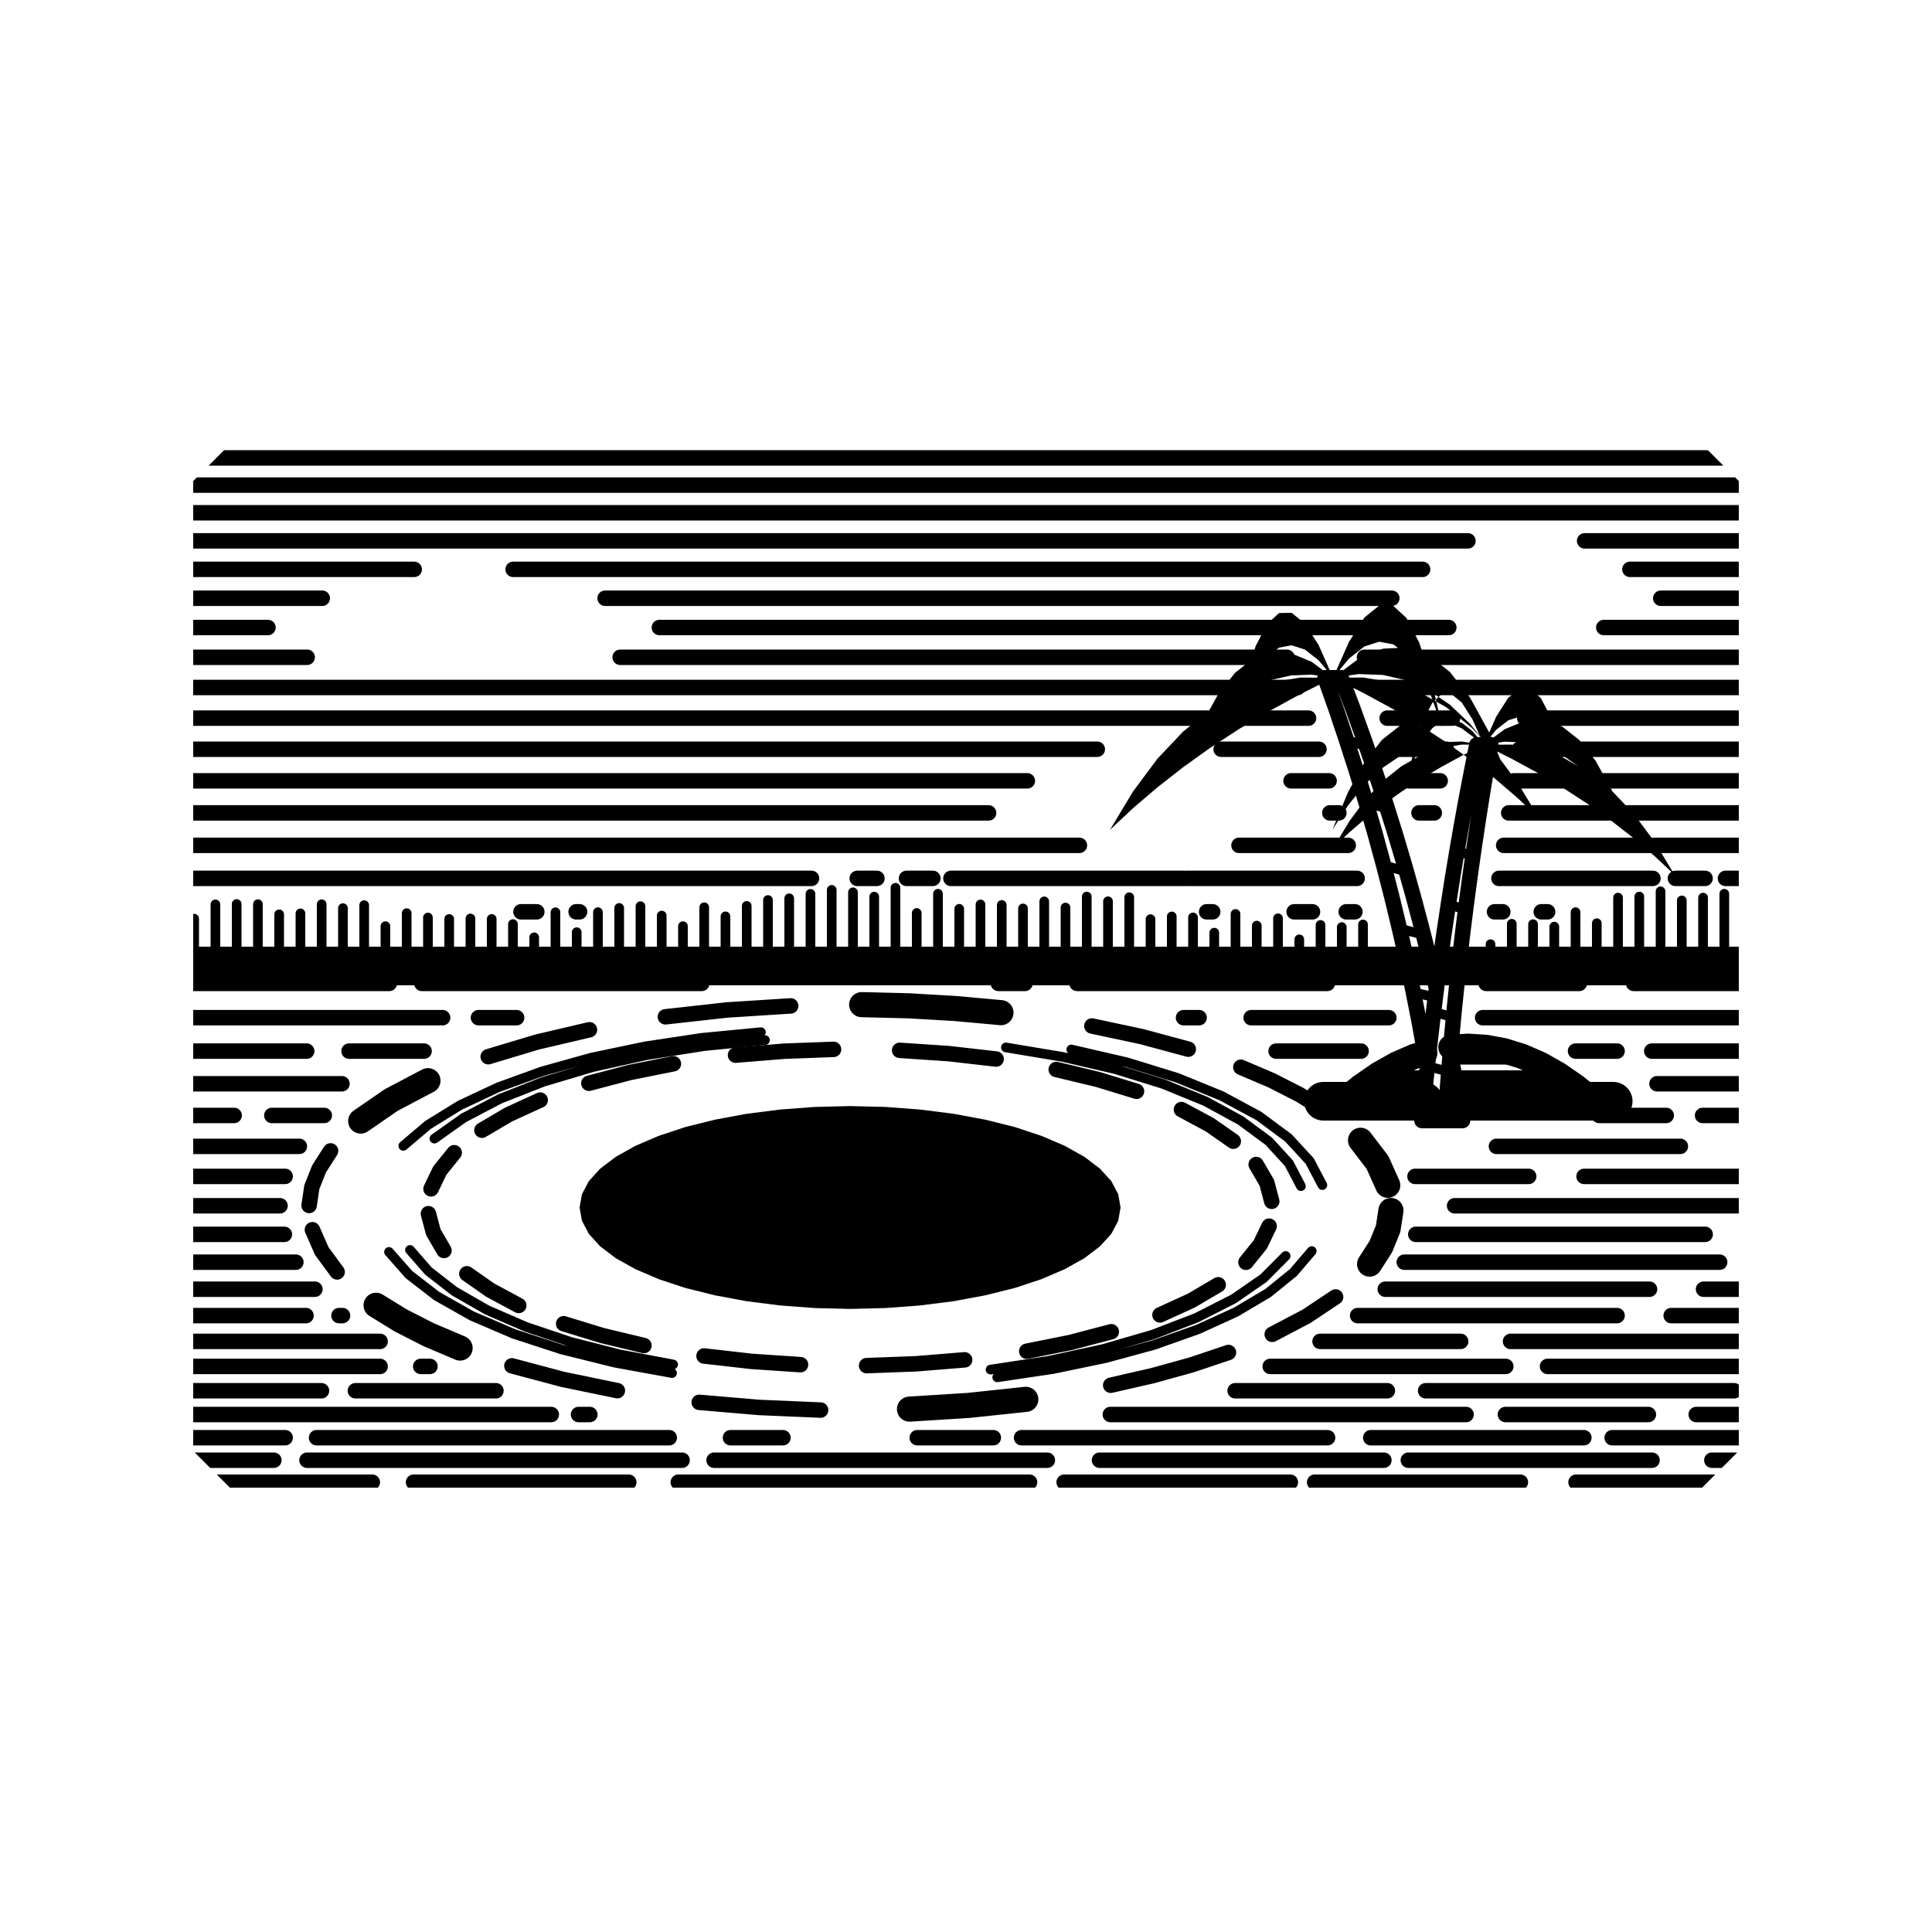
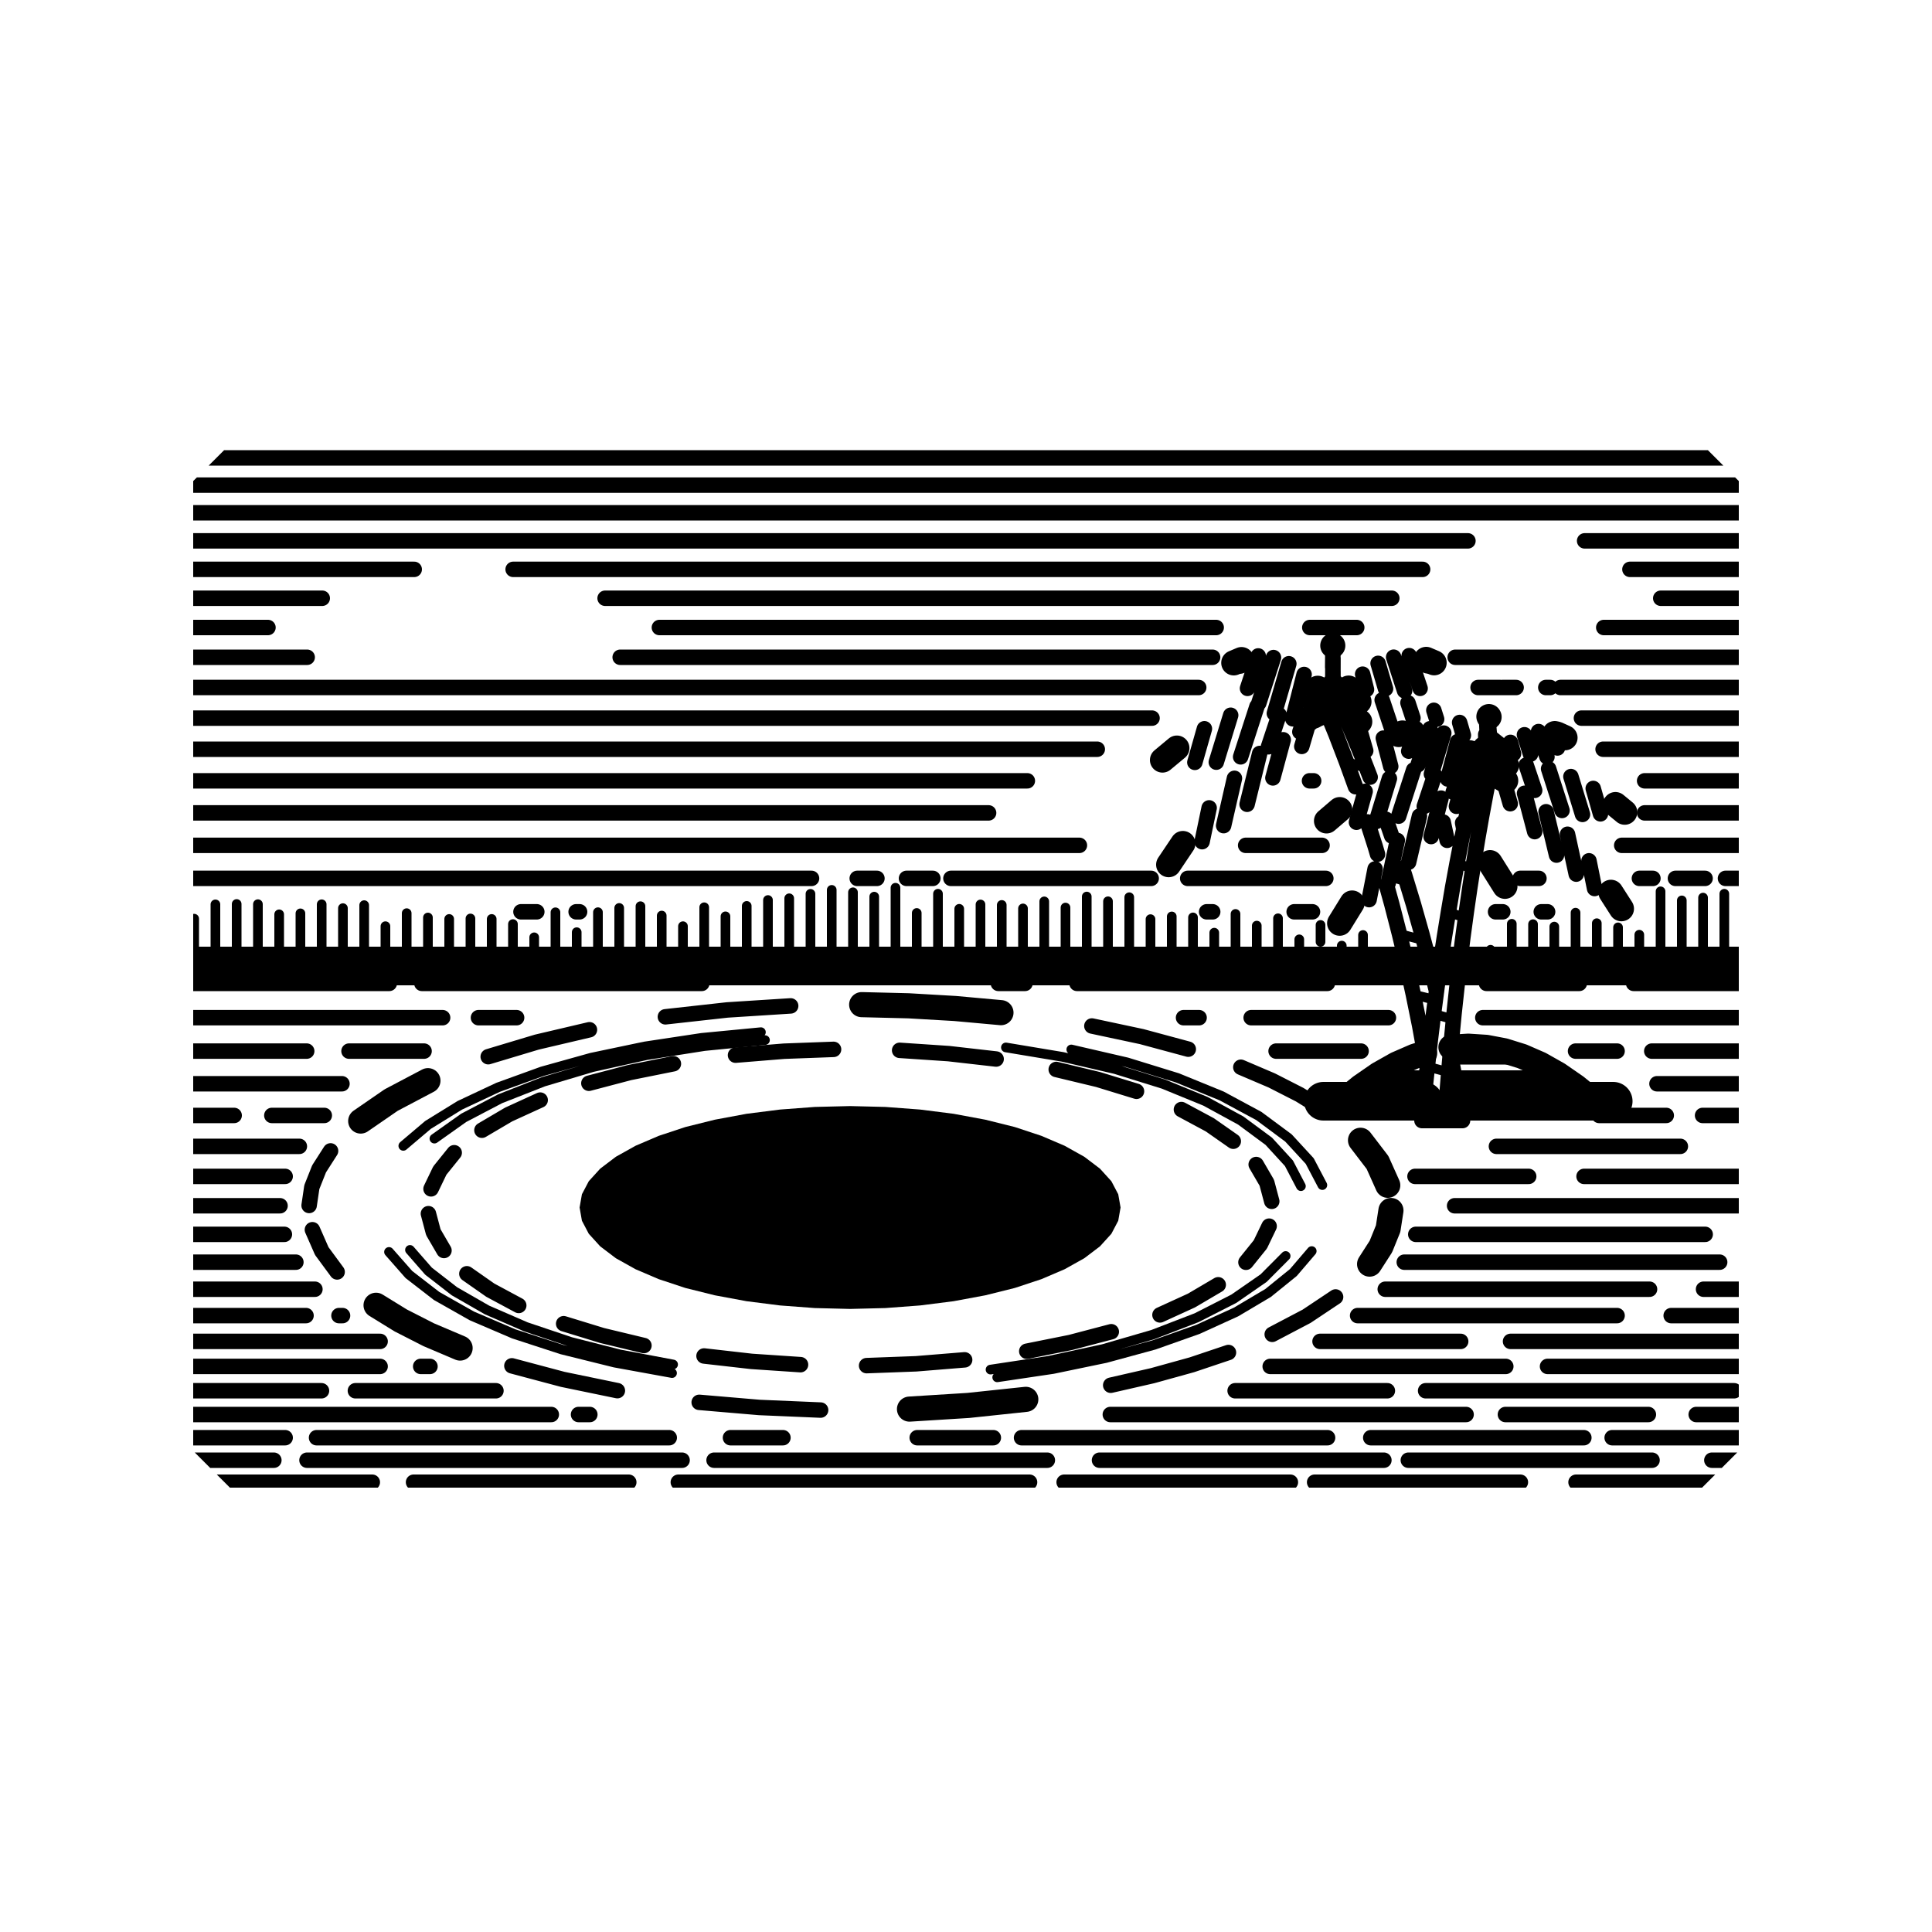
<svg xmlns="http://www.w3.org/2000/svg" viewBox="0 0 200 200">
  <defs>
    <clipPath id="w">
      <path d="M23.8 46L176.2 46L180 49.8L180 150.2L176.2 154L23.8 154L20 150.2L20 49.8Z" />
    </clipPath>
  </defs>
  <g clip-path="url(#w)" fill="none" stroke="#000" stroke-linecap="round" stroke-linejoin="round">
-     <path d="M116 125L115.76 126.37L115.05 127.72L113.87 129.02L112.25 130.25L110.21 131.39L107.8 132.42L105.05 133.33L102 134.09L98.72 134.7L95.25 135.14L91.65 135.41L88 135.5L84.35 135.41L80.75 135.14L77.28 134.7L74 134.09L70.95 133.33L68.2 132.42L65.79 131.39L63.75 130.25L62.13 129.02L60.95 127.72L60.24 126.37L60 125L60.24 123.63L60.95 122.28L62.13 120.98L63.75 119.75L65.79 118.61L68.2 117.58L70.95 116.67L74 115.91L77.28 115.3L80.75 114.86L84.35 114.59L88 114.5L91.65 114.59L95.25 114.86L98.72 115.3L102 115.91L105.05 116.67L107.8 117.58L110.21 118.61L112.25 119.75L113.87 120.98L115.05 122.28L115.76 123.63L116 125ZM138 70.16L134.61 70.14L131.36 70.68L128.25 71.8L125.29 73.48L122.48 75.73L119.81 78.55L117.28 81.95L114.9 85.91L117.28 83.67L119.81 81.51L122.48 79.42L125.29 77.41L128.25 75.48L131.36 73.63L134.61 71.86L138 70.16ZM138 70.16L135.78 68.51L133.66 67.63L131.62 67.53L129.69 68.2L127.85 69.65L126.1 71.87L124.45 74.87L122.89 78.64L124.45 76.2L126.1 74.16L127.85 72.5L129.69 71.25L131.62 70.38L133.66 69.92L135.78 69.84L138 70.16ZM138 70.16L136.51 66.79L135.08 64.55L133.71 63.44L132.41 63.46L131.17 64.6L129.99 66.87L128.88 70.27L127.83 74.79L128.88 71.84L129.99 69.56L131.17 67.96L132.41 67.04L133.71 66.8L135.08 67.24L136.51 68.36L138 70.16ZM138 70.16L138 66.77L138 64.34L138 62.87L138 62.34L138 62.78L138 64.16L138 66.5L138 69.8L138 67.85L138 66.48L138 65.67L138 65.43L138 65.76L138 66.66L138 68.13L138 70.16ZM138 70.16L139.66 66.42L141.25 63.92L142.77 62.69L144.22 62.71L145.6 63.98L146.91 66.5L148.14 70.28L149.31 75.31L148.14 72.03L146.91 69.49L145.6 67.72L144.22 66.7L142.77 66.43L141.25 66.92L139.66 68.16L138 70.16ZM138 70.16L140.64 68.2L143.17 67.15L145.59 67.03L147.89 67.83L150.09 69.56L152.17 72.2L154.13 75.77L155.99 80.26L154.13 77.35L152.17 74.92L150.09 72.95L147.89 71.45L145.59 70.43L143.17 69.87L140.64 69.78L138 70.16ZM138 70.16L141.13 70.14L144.13 70.64L146.99 71.67L149.72 73.22L152.31 75.3L154.78 77.9L157.11 81.03L159.31 84.68L157.11 82.62L154.78 80.62L152.31 78.7L149.72 76.85L146.99 75.07L144.13 73.36L141.13 71.73L138 70.16ZM136.9 69.56L139.1 69.56L139.1 71.76L136.9 71.76ZM153.6 77.1L151.32 77.08L149.14 77.45L147.05 78.2L145.06 79.33L143.17 80.84L141.37 82.74L139.68 85.02L138.08 87.68L139.68 86.17L141.37 84.72L143.17 83.32L145.06 81.97L147.05 80.67L149.14 79.43L151.32 78.24L153.6 77.1ZM153.6 77.1L151.3 75.39L149.1 74.48L147 74.37L144.99 75.07L143.08 76.57L141.27 78.87L139.56 81.98L137.94 85.88L139.56 83.36L141.27 81.24L143.08 79.52L144.99 78.22L147 77.33L149.1 76.84L151.3 76.76L153.6 77.1ZM153.6 77.1L152.43 74.47L151.32 72.72L150.25 71.85L149.23 71.86L148.27 72.76L147.35 74.53L146.48 77.18L145.66 80.71L146.48 78.4L147.35 76.63L148.27 75.38L149.23 74.66L150.25 74.48L151.32 74.82L152.43 75.69L153.6 77.1ZM153.6 77.1L153.6 73.56L153.6 71.02L153.6 69.47L153.6 68.93L153.6 69.38L153.6 70.83L153.6 73.27L153.6 76.72L153.6 74.69L153.6 73.25L153.6 72.41L153.6 72.16L153.6 72.5L153.6 73.44L153.6 74.97L153.6 77.1ZM153.6 77.1L154.89 74.18L156.13 72.24L157.32 71.28L158.45 71.29L159.52 72.28L160.54 74.25L161.5 77.19L162.41 81.11L161.5 78.55L160.54 76.58L159.52 75.19L158.45 74.4L157.32 74.19L156.13 74.57L154.89 75.54L153.6 77.1ZM153.6 77.1L155.76 75.49L157.83 74.64L159.81 74.54L161.69 75.19L163.48 76.6L165.18 78.76L166.79 81.68L168.31 85.35L166.79 82.98L165.18 80.99L163.48 79.38L161.69 78.15L159.81 77.31L157.83 76.86L155.76 76.78L153.6 77.1ZM153.6 77.1L156.5 77.08L159.27 77.54L161.93 78.49L164.46 79.93L166.86 81.86L169.14 84.27L171.3 87.17L173.34 90.55L171.3 88.64L169.14 86.79L166.86 85.01L164.46 83.29L161.93 81.64L159.27 80.06L156.5 78.55L153.6 77.1ZM152.5 76.5L154.7 76.5L154.7 78.7L152.5 78.7Z" fill="#000" stroke="none" />
-     <path d="M182.9 94.54L182.9 100M180.7 93.03L180.7 100M178.5 92.52L178.5 100M176.3 92.92L176.3 100M174.1 93.21L174.1 100M171.9 92.27L171.9 100M169.7 92.81L169.7 100M167.5 92.92L167.5 100M165.3 95.57L165.3 100M163.1 94.43L163.1 100M160.9 95.92L160.9 100M158.7 95.67L158.7 100M156.5 95.63L156.5 100M154.3 97.74L154.3 100M141.1 95.7L141.1 100M138.9 95.97L138.9 100M136.7 95.75L136.7 100M134.5 97.24L134.5 100M132.3 95.06L132.3 100M130.1 95.82L130.1 100M127.9 94.61L127.9 100M125.7 96.55L125.7 100M123.5 94.97L123.5 100M121.3 94.87L121.3 100M119.1 95.15L119.1 100M116.9 92.88L116.9 100M114.7 93.3L114.7 100M112.5 92.81L112.5 100M110.3 93.95L110.3 100M108.1 93.31L108.1 100M105.9 94.04L105.9 100M103.7 93.68L103.7 100M101.5 93.63L101.5 100M99.3 94.08L99.3 100M97.1 92.52L97.1 100M94.9 94.51L94.9 100M92.7 91.9L92.7 100M90.5 92.82L90.5 100M88.3 92.37L88.3 100M86.1 92.12L86.1 100M83.9 92.53L83.9 100M81.7 92.99L81.7 100M79.5 93.17L79.5 100M77.3 93.78L77.3 100M75.1 94.86L75.1 100M72.9 93.92L72.9 100M70.7 95.88L70.7 100M68.5 94.78L68.5 100M66.3 93.81L66.3 100M64.1 93.99L64.1 100M61.9 94.43L61.9 100M59.7 96.5L59.7 100M57.5 94.44L57.5 100M55.3 97.03L55.3 100M53.1 95.66L53.1 100M50.9 95.13L50.9 100M48.7 95.08L48.7 100M46.5 95.13L46.5 100M44.3 94.98L44.3 100M42.1 94.53L42.1 100M39.9 95.88L39.9 100M37.7 93.7L37.7 100M35.5 94.01L35.5 100M33.3 93.61L33.3 100M31.1 94.55L31.1 100M28.9 94.65L28.9 100M26.7 93.6L26.7 100M24.5 93.58L24.5 100M22.3 93.62L22.3 100M20.1 95.1L20.1 100M135.79 129.51L133.89 131.73L131.27 133.85L127.95 135.82L124 137.62L119.48 139.22L114.45 140.59L109.01 141.72L103.23 142.58M69.57 142.14L63.64 141.06L58.15 139.7L53.18 138.08L48.84 136.22L45.2 134.16L42.33 131.94L40.27 129.6M41.75 118.62L44.31 116.45L47.6 114.42L51.56 112.56L56.12 110.91L61.21 109.49L66.74 108.33L72.63 107.44L78.77 106.85M110.9 108.64L116.66 109.97L121.88 111.58L126.46 113.45L130.32 115.53L133.38 117.8L135.58 120.19L136.89 122.68M133.09 130.02L130.81 132.31L127.72 134.45L123.87 136.41L119.33 138.16L114.2 139.65L108.56 140.87L102.54 141.78M69.68 141.25L64.17 140.21L59.06 138.91L54.45 137.36L50.42 135.61L47.04 133.67L44.36 131.59L42.44 129.39M44.97 117.87L48 115.72L51.78 113.74L56.26 111.98L61.34 110.47L66.92 109.23L72.91 108.29L79.19 107.67M104.13 108.43L110.01 109.41L115.47 110.68L120.43 112.22L124.78 114L128.43 115.99L131.34 118.14L133.43 120.42L134.67 122.79M147.55 109.33L147.86 109.4M150.06 109.9L150.19 109.93M146.31 102.71L148.59 103.26M144.87 96.12L147.19 96.72M143.24 89.57L145.4 90.17M141.41 83.06L143.41 83.66M139.38 76.59L141.22 77.19M147.76 110.36L150.02 110.96M148.4 104.74L150.52 105.34M149.12 99.16L151.11 99.76M149.94 93.6L151.79 94.2M150.83 88.07L152.55 88.67M151.81 82.57L153.39 83.17" stroke-width="1" />
-     <path d="M20 47.4L180 47.4M20 50.22L180 50.22M20 53.08L180 53.08M20 55.99L151.96 55.99M164.04 55.99L180 55.99M20 58.94L42.88 58.94M53.12 58.94L147.27 58.94M168.73 58.94L180 58.94M20 61.93L33.36 61.93M62.64 61.93L144.08 61.93M171.92 61.93L180 61.93M20 64.96L27.74 64.96M68.26 64.96L149.98 64.96M166.02 64.96L180 64.96M20 68.04L31.8 68.04M64.2 68.04L133.23 68.04M141.25 68.04L180 68.04M20 71.17L134.34 71.17M142.43 71.17L180 71.17M20 74.34L135.46 74.34M143.6 74.34L150.37 74.34M157.84 74.34L180 74.34M20 77.56L113.59 77.56M126.41 77.56L136.54 77.56M144.73 77.56L149.73 77.56M157.28 77.56L180 77.56M20 80.83L106.35 80.83M133.65 80.83L137.59 80.83M145.83 80.83L149.09 80.83M156.72 80.83L180 80.83M20 84.15L102.34 84.15M137.66 84.15L138.6 84.15M146.89 84.15L148.48 84.15M156.18 84.15L180 84.15M20 87.51L111.74 87.51M128.26 87.51L139.57 87.51M155.66 87.51L180 87.51M20 90.93L84.01 90.93M88.74 90.93L90.78 90.93M93.84 90.93L96.57 90.93M98.44 90.93L122.5 90.93M122.77 90.93L140.49 90.93M155.17 90.93L171.11 90.93M173.44 90.93L176.51 90.93M178.62 90.93L180 90.93M53.93 94.39L55.57 94.39M59.64 94.39L60 94.39M124.91 94.39L125.54 94.39M133.97 94.39L135.87 94.39M139.36 94.39L140.26 94.39M154.71 94.39L155.57 94.39M159.55 94.39L160.21 94.39M20 101.8L40.3 101.8M43.67 101.8L72.65 101.8M103.35 101.8L106.11 101.8M111.49 101.8L137.41 101.8M153.84 101.8L163.49 101.8M169.11 101.8L180 101.8M20 105.35L45.82 105.35M49.53 105.35L53.48 105.35M122.52 105.35L124.13 105.35M129.52 105.35L143.77 105.35M153.48 105.35L180 105.35M20 108.81L31.75 108.81M36.13 108.81L43.9 108.81M132.1 108.81L140.9 108.81M163.1 108.81L167.4 108.81M170.99 108.81L180 108.81M20 112.19L35.4 112.19M171.53 112.19L180 112.19M20 115.47L24.24 115.47M28.14 115.47L33.57 115.47M165.54 115.47L172.49 115.47M176.25 115.47L180 115.47M20 118.67L30.99 118.67M154.91 118.67L173.95 118.67M20 121.78L29.52 121.78M146.48 121.78L158.25 121.78M163.98 121.78L180 121.78M20 124.82L28.99 124.82M150.58 124.82L180 124.82M20 127.78L29.44 127.78M146.56 127.78L176.52 127.78M20 130.66L30.63 130.66M145.37 130.66L178.02 130.66M20 133.46L32.6 133.46M143.4 133.46L170.76 133.46M176.35 133.46L180 133.46M20 136.19L31.68 136.19M35.09 136.19L35.46 136.19M140.54 136.19L167.4 136.19M173 136.19L180 136.19M20 138.86L39.35 138.86M136.65 138.86L151.21 138.86M156.37 138.86L180 138.86M20 141.45L39.35 141.45M43.55 141.45L44.51 141.45M131.49 141.45L155.88 141.45M160.2 141.45L180 141.45M20 143.97L33.28 143.97M36.79 143.97L51.34 143.97M127.86 143.97L143.62 143.97M147.58 143.97L179.52 143.97M20 146.43L57.07 146.43M59.89 146.43L61.06 146.43M114.94 146.43L151.77 146.43M155.84 146.43L170.64 146.43M175.59 146.43L180 146.43M20 148.83L29.52 148.83M32.77 148.83L69.28 148.83M75.62 148.83L81.05 148.83M94.95 148.83L102.83 148.83M105.75 148.83L137.43 148.83M141.9 148.83L163.96 148.83M166.89 148.83L180 148.83M20 151.16L28.35 151.16M31.78 151.16L70.61 151.16M73.92 151.16L108.42 151.16M113.82 151.16L143.26 151.16M145.79 151.16L171.02 151.16M177.21 151.16L180 151.16M20 153.44L38.54 153.44M42.81 153.44L65.09 153.44M70.22 153.44L106.58 153.44M110.16 153.44L133.58 153.44M136.09 153.44L157.39 153.44M163.15 153.44L180 153.44M138.26 134.26L135.26 136.26L131.7 138.13M127.17 140.01L123.39 141.28L119.31 142.41L114.98 143.4M84.95 145.97L78.6 145.7L72.38 145.17M63.91 143.96L58.25 142.79L52.99 141.39M34.9 131.67L33.31 129.51L32.34 127.3M32 124.79L32.28 122.89L33.03 121L34.22 119.14M50.54 109.39L55.57 107.88L61.02 106.6M68.88 105.26L75.28 104.55L81.85 104.13M113.03 106.21L118.19 107.31L123.01 108.61M128.45 110.48L131.66 111.85L134.54 113.32L137.07 114.88M131.38 126.93L130.47 128.82L128.98 130.67M126.11 133L123.34 134.63L120.08 136.12M115.04 137.86L110.82 138.97L106.29 139.88M99.86 140.77L94.83 141.18L89.71 141.37M82.87 141.27L77.8 140.93L72.88 140.37M66.66 139.29L62.33 138.25L58.35 137.03M53.7 135.14L50.76 133.56L48.33 131.86M45.96 129.45L44.86 127.56L44.35 125.64M44.62 123.07L45.53 121.18L47.02 119.33M49.89 117L52.66 115.37L55.92 113.88M60.96 112.14L65.18 111.03L69.71 110.12M76.14 109.23L81.17 108.82L86.29 108.63M93.13 108.73L98.2 109.07L103.12 109.63M109.34 110.71L113.67 111.75L117.65 112.97M122.3 114.86L125.24 116.44L127.67 118.14M130.04 120.55L131.14 122.44L131.65 124.36M146.91 109.4L147.56 109.4M150.21 109.4L157.09 109.4M142.75 111.6L147.63 111.6M150.62 111.6L161.25 111.6M139.85 113.8L147.41 113.8M151.02 113.8L164.15 113.8M147.74 110.49L147.55 109.33L146.96 106.02L146.31 102.71L145.62 99.41L144.87 96.12L144.08 92.84L143.24 89.57L142.35 86.31L141.41 83.06L140.42 79.82L139.38 76.59L138.3 73.37L137.16 70.16L138.84 70.16L140.06 73.37L141.22 76.59L142.34 79.82L143.41 83.06L144.43 86.31L145.4 89.57L146.32 92.84L147.19 96.12L148.02 99.41L148.7 102.33M150.13 109.04L150.19 109.33L150.82 112.66L151.4 116L149.6 116L148.6 116M147.2 116L147.47 113.17L147.76 110.36L148.07 107.55L148.4 104.74L148.75 101.95L149.12 99.16L149.52 96.37L149.94 93.6L150.37 90.83L150.83 88.07L151.31 85.32L151.81 82.57L152.34 79.83L152.88 77.1L154.32 77.1L153.84 79.83L153.39 82.57L152.96 85.32L152.55 88.07L152.16 90.83L151.79 93.6L151.44 96.37L151.11 99.16L150.81 101.95L150.52 104.74L150.26 107.55L150.02 110.36L149.8 113.17L149.6 116Z" stroke-width="1.6" />
-     <path d="M143.99 125.31L143.7 127.19L142.95 129.04L141.78 130.86M106.19 144.86L100.24 145.49L94.15 145.87M47.63 139.55L44.38 138.17L41.48 136.69L38.93 135.12M37.34 116.05L40.49 113.88L44.3 111.87M89.2 104L94.06 104.12L98.88 104.4L103.62 104.83M140.84 118.04L142.6 120.34L143.66 122.7M139 114L140.86 112.49L142.71 111.21L144.57 110.16L146.43 109.35L147.5 109.01M150.19 108.41L152 108.3L153.86 108.42L155.71 108.77L157.57 109.35L159.43 110.16L161.29 111.21L163.14 112.49L165 114" stroke-width="2.6" />
+     <path d="M116 125L115.76 126.37L115.05 127.72L113.87 129.02L112.25 130.25L110.21 131.39L107.8 132.42L105.05 133.33L102 134.09L98.72 134.7L95.25 135.14L91.65 135.41L88 135.5L84.35 135.41L80.75 135.14L77.28 134.7L74 134.09L70.95 133.33L68.2 132.42L65.79 131.39L63.75 130.25L62.13 129.02L60.95 127.72L60.24 126.37L60 125L60.24 123.63L60.95 122.28L62.13 120.98L63.75 119.75L65.79 118.61L68.2 117.58L70.95 116.67L74 115.91L77.28 115.3L80.75 114.86L84.35 114.59L88 114.5L91.65 114.59L95.25 114.86L98.72 115.3L102 115.91L105.05 116.67L107.8 117.58L110.21 118.61L112.25 119.75L113.87 120.98L115.05 122.28L115.76 123.63L116 125ZM136.46 73.24L137.23 71.85L138.77 71.85L139.54 73.24L138.77 74.63L137.23 74.63ZM152.2 79.64L152.9 78.38L154.3 78.38L155 79.64L154.3 80.9L152.9 80.9Z" fill="#000" stroke="none" />
+     <path d="M182.9 94.54L182.9 100M180.7 93.03L180.7 100M178.5 92.52L178.5 100M176.3 92.92L176.3 100M174.1 93.21L174.1 100M171.9 92.27L171.9 100M169.7 96.76L169.7 100M167.5 96L167.5 100M165.3 95.57L165.3 100M163.1 94.48L163.1 100M160.9 95.92L160.9 100M158.7 95.67L158.7 100M156.5 95.63L156.5 100M154.3 98.32L154.3 100M141.1 96.79L141.1 100M138.9 97.89L138.9 100M136.7 95.75L136.7 97.5M136.7 98.98L136.7 100M134.5 97.24L134.5 100M132.3 95.06L132.3 100M130.1 95.82L130.1 100M127.9 94.61L127.9 100M125.7 96.55L125.7 100M123.5 94.97L123.5 100M121.3 94.87L121.3 100M119.1 95.15L119.1 100M116.9 92.88L116.9 100M114.7 93.3L114.7 100M112.5 92.81L112.5 100M110.3 93.95L110.3 100M108.1 93.31L108.1 100M105.9 94.04L105.9 100M103.7 93.68L103.7 100M101.5 93.63L101.5 100M99.3 94.08L99.3 100M97.1 92.52L97.1 100M94.9 94.51L94.9 100M92.7 91.9L92.7 100M90.5 92.82L90.5 100M88.3 92.37L88.3 100M86.1 92.12L86.1 100M83.9 92.53L83.9 100M81.7 92.99L81.7 100M79.5 93.17L79.5 100M77.3 93.78L77.3 100M75.1 94.86L75.1 100M72.9 93.92L72.9 100M70.7 95.88L70.7 100M68.5 94.78L68.5 100M66.3 93.81L66.3 100M64.1 93.99L64.1 100M61.9 94.43L61.9 100M59.7 96.5L59.7 100M57.5 94.44L57.5 100M55.3 97.03L55.3 100M53.1 95.66L53.1 100M50.9 95.13L50.9 100M48.7 95.08L48.7 100M46.5 95.13L46.5 100M44.3 94.98L44.3 100M42.1 94.53L42.1 100M39.9 95.88L39.9 100M37.7 93.7L37.7 100M35.5 94.01L35.5 100M33.3 93.61L33.3 100M31.1 94.55L31.1 100M28.9 94.65L28.9 100M26.7 93.6L26.7 100M24.5 93.58L24.5 100M22.3 93.62L22.3 100M20.1 95.1L20.1 100M135.79 129.51L133.89 131.73L131.27 133.85L127.95 135.82L124 137.62L119.48 139.22L114.45 140.59L109.01 141.72L103.23 142.58M69.57 142.14L63.64 141.06L58.15 139.7L53.18 138.08L48.84 136.22L45.2 134.16L42.33 131.94L40.27 129.6M41.75 118.62L44.31 116.45L47.6 114.42L51.56 112.56L56.12 110.91L61.21 109.49L66.74 108.33L72.63 107.44L78.77 106.85M110.9 108.64L116.66 109.97L121.88 111.58L126.46 113.45L130.32 115.53L133.38 117.8L135.58 120.19L136.89 122.68M133.09 130.02L130.81 132.31L127.72 134.45L123.87 136.41L119.33 138.16L114.2 139.65L108.56 140.87L102.54 141.78M69.68 141.25L64.17 140.21L59.06 138.91L54.45 137.36L50.42 135.61L47.04 133.67L44.36 131.59L42.44 129.39M44.97 117.87L48 115.72L51.78 113.74L56.26 111.98L61.34 110.47L66.92 109.23L72.91 108.29L79.19 107.67M104.13 108.43L110.01 109.41L115.47 110.68L120.43 112.22L124.78 114L128.43 115.99L131.34 118.14L133.43 120.42L134.67 122.79M147.55 109.4L147.86 109.47M150.06 109.97L150.19 110M146.31 102.96L148.59 103.51M144.87 96.68L147.19 97.28M144.26 90.86L145.4 91.18M142.64 85L143.41 85.23M139.38 78.85L141.22 79.45M147.76 110.41L150.02 111.01M148.4 104.95L150.52 105.55M149.12 99.62L151.11 100.22M149.94 94.43L151.79 95.03M150.83 89.37L152.55 89.97M151.81 84.44L153.39 85.04" stroke-width="1" />
+     <path d="M20 47.4L180 47.4M20 50.22L180 50.22M20 53.08L180 53.08M20 55.99L151.96 55.99M164.04 55.99L180 55.99M20 58.94L42.88 58.94M53.12 58.94L147.27 58.94M168.73 58.94L180 58.94M20 61.93L33.36 61.93M62.64 61.93L144.08 61.93M171.92 61.93L180 61.93M20 64.96L27.74 64.96M68.26 64.96L125.9 64.96M135.59 64.96L140.45 64.96M166.02 64.96L180 64.96M20 68.04L31.8 68.04M64.2 68.04L125.53 68.04M150.64 68.04L180 68.04M20 71.17L124.09 71.17M153.01 71.17L155.36 71.17M155.53 71.17L156.95 71.17M160.02 71.17L160.48 71.17M161.54 71.17L180 71.17M20 74.34L119.26 74.34M163.71 74.34L180 74.34M20 77.56L113.59 77.56M165.95 77.56L180 77.56M20 80.83L106.35 80.83M135.56 80.83L135.99 80.83M170.25 80.83L180 80.83M20 84.15L102.34 84.15M170.25 84.15L180 84.15M20 87.51L111.74 87.51M128.95 87.51L136.86 87.51M167.88 87.51L180 87.51M20 90.93L84.01 90.93M88.74 90.93L90.78 90.93M93.84 90.93L96.57 90.93M98.44 90.93L119.17 90.93M122.95 90.93L137.25 90.93M157.37 90.93L159.31 90.93M169.71 90.93L171.11 90.93M173.44 90.93L176.51 90.93M178.62 90.93L180 90.93M53.93 94.39L55.57 94.39M59.64 94.39L60 94.39M124.91 94.39L125.54 94.39M133.97 94.39L135.87 94.39M154.82 94.39L155.57 94.39M159.55 94.39L160.21 94.39M20 101.8L40.3 101.8M43.67 101.8L72.65 101.8M103.35 101.8L106.11 101.8M111.49 101.8L137.41 101.8M153.88 101.8L163.49 101.8M169.11 101.8L180 101.8M20 105.35L45.82 105.35M49.53 105.35L53.48 105.35M122.52 105.35L124.13 105.35M129.52 105.35L143.73 105.35M153.5 105.35L180 105.35M20 108.81L31.75 108.81M36.13 108.81L43.9 108.81M132.1 108.81L140.9 108.81M163.1 108.81L167.4 108.81M170.99 108.81L180 108.81M20 112.19L35.4 112.19M171.53 112.19L180 112.19M20 115.47L24.24 115.47M28.14 115.47L33.57 115.47M165.54 115.47L172.49 115.47M176.25 115.47L180 115.47M20 118.67L30.99 118.67M154.91 118.67L173.95 118.67M20 121.78L29.52 121.78M146.48 121.78L158.25 121.78M163.98 121.78L180 121.78M20 124.82L28.99 124.82M150.58 124.82L180 124.82M20 127.78L29.44 127.78M146.56 127.78L176.52 127.78M20 130.66L30.63 130.66M145.37 130.66L178.02 130.66M20 133.46L32.6 133.46M143.4 133.46L170.76 133.46M176.35 133.46L180 133.46M20 136.19L31.68 136.19M35.09 136.19L35.46 136.19M140.54 136.19L167.4 136.19M173 136.19L180 136.19M20 138.86L39.35 138.86M136.65 138.86L151.21 138.86M156.37 138.86L180 138.86M20 141.45L39.35 141.45M43.55 141.45L44.51 141.45M131.49 141.45L155.88 141.45M160.2 141.45L180 141.45M20 143.97L33.28 143.97M36.79 143.97L51.34 143.97M127.86 143.97L143.62 143.97M147.58 143.97L179.52 143.97M20 146.43L57.07 146.43M59.89 146.43L61.06 146.43M114.94 146.43L151.77 146.43M155.84 146.43L170.64 146.43M175.59 146.43L180 146.43M20 148.83L29.52 148.83M32.77 148.83L69.28 148.83M75.62 148.83L81.05 148.83M94.95 148.83L102.83 148.83M105.75 148.83L137.43 148.83M141.9 148.83L163.96 148.83M166.89 148.83L180 148.83M20 151.16L28.35 151.16M31.78 151.16L70.61 151.16M73.92 151.16L108.42 151.16M113.82 151.16L143.26 151.16M145.79 151.16L171.02 151.16M177.21 151.16L180 151.16M20 153.44L38.54 153.44M42.81 153.44L65.09 153.44M70.22 153.44L106.58 153.44M110.16 153.44L133.58 153.44M136.09 153.44L157.39 153.44M163.15 153.44L180 153.44M138.26 134.26L135.26 136.26L131.7 138.13M127.17 140.01L123.39 141.28L119.31 142.41L114.98 143.4M84.95 145.97L78.6 145.7L72.38 145.17M63.91 143.96L58.25 142.79L52.99 141.39M34.9 131.67L33.31 129.51L32.34 127.3M32 124.79L32.28 122.89L33.03 121L34.22 119.14M50.54 109.39L55.57 107.88L61.02 106.6M68.88 105.26L75.28 104.55L81.85 104.13M113.03 106.21L118.19 107.31L123.01 108.61M128.45 110.48L131.66 111.85L134.54 113.32L137.07 114.88M131.38 126.93L130.47 128.82L128.98 130.67M126.11 133L123.34 134.63L120.08 136.12M115.04 137.86L110.82 138.97L106.29 139.88M99.86 140.77L94.83 141.18L89.71 141.37M82.87 141.27L77.8 140.93L72.88 140.37M66.66 139.29L62.33 138.25L58.35 137.03M53.7 135.14L50.76 133.56L48.33 131.86M45.96 129.45L44.86 127.56L44.35 125.64M44.62 123.07L45.53 121.18L47.02 119.33M49.89 117L52.66 115.37L55.92 113.88M60.96 112.14L65.18 111.03L69.71 110.12M76.14 109.23L81.17 108.82L86.29 108.63M93.13 108.73L98.2 109.07L103.12 109.63M109.34 110.71L113.67 111.75L117.65 112.97M122.3 114.86L125.24 116.44L127.67 118.14M130.04 120.55L131.14 122.44L131.65 124.36M146.91 109.4L147.55 109.4M150.19 109.4L157.09 109.4M142.75 111.6L147.63 111.6M150.62 111.6L161.25 111.6M139.85 113.8L147.41 113.8M151.02 113.8L164.15 113.8M147.74 110.54L147.55 109.4L146.96 106.16L146.31 102.96L145.62 99.8L144.87 96.68L144.08 93.61L143.52 91.59M142.6 88.43L142.35 87.58L141.55 85.08M140.32 81.44L139.38 78.85L138.3 76.03L137.16 73.24L137.99 73.24M137.99 73.24L138.84 73.24L140.06 76.03L141.22 78.85L141.84 80.45M143.47 84.81L144.07 86.54M145.18 89.91L145.4 90.58L146.32 93.61L147.19 96.68L148.02 99.8L148.71 102.61M150.13 109.11L150.19 109.4L150.82 112.68L151.4 116L149.6 116L148.6 116M135.6 74.41L134.76 77.27M132.84 76.58L131.77 80.53M130.4 78L129.1 83.26M127.79 80.57L126.67 85.47M125.17 83.63L124.44 87.13M122.55 87.16L122.4 87.92M135.01 74.41L134.56 75.76M132.41 73.99L131.31 77.31M130.12 73.13L128.43 78.35M127.4 74.04L125.91 78.9M124.68 75.44L123.69 78.92M121.97 77.32L121.77 78.07M136.58 71.41L135.92 74.42M135 69.82L133.83 74.41M133.42 68.71L131.92 73.85M131.83 68.07L130.31 72.79M130.25 67.9L129.14 71.26M128.67 68.21L128.44 68.94M138 71.26L137.99 73.88M137.99 69.48L137.99 73.46M137.99 68.14L137.98 72.51M137.98 67.25L137.97 71.05M137.98 66.79L137.96 69.07M139.45 71.39L140.12 74.43M141.06 69.79L141.46 71.38M142.66 68.67L143.43 71.3M144.27 68.03L145.4 71.51M145.88 67.87L147.01 71.26M147.49 68.18L147.72 68.92M140.41 72.65L140.67 73.45M143.08 72.46L144.33 76.2M145.75 72.75L146.27 74.33M148.43 73.53L148.72 74.45M151.1 74.79L151.49 76.12M152.1 78.24L152.11 78.26M140.46 74.51L141.38 77.72M143.2 76.41L143.97 79.34M149.4 85.1L149.81 86.99M151.41 85.18L151.53 85.81M154.14 89.13L154.29 89.95M147.2 116L147.47 113.19L147.76 110.41L148.07 107.66L148.4 104.95L148.75 102.27L149.12 99.62L149.52 97.01L149.94 94.43L150.37 91.88L150.83 89.37L151.31 86.89L151.81 84.44L152.34 82.03L152.88 79.64L153.74 79.64M153.88 79.64L154.32 79.64L153.84 82.03L153.39 84.44L152.96 86.89L152.55 89.37L152.16 91.88L151.79 94.43L151.44 97.01L151.11 99.62L150.81 102.27L150.52 104.95L150.26 107.66L150.02 110.41L149.8 113.19L149.6 116L147.2 116M151.53 80.76L150.77 83.47M149.18 82.62L148.15 86.6M146.94 84.48L145.82 89.26M144.65 87L143.7 91.44M142.35 89.95L141.73 93.13M140.06 93.33L139.93 94.02M150.88 80.65L150.43 82.01M148.52 80.23L147.44 83.48M146.34 79.7L144.79 84.49M143.83 80.59L142.47 85.04M141.32 81.92L140.42 85.12M138.82 83.7L138.64 84.4M152.31 78.08L151.73 80.66M150.89 76.77L149.86 80.64M149.46 75.89L148.18 80.13M148.03 75.44L146.8 79.16M146.6 75.43L145.83 77.76M145.17 75.86L145.17 75.86M153.7 77.7L153.74 80.16M153.8 76.03L153.89 79.61M153.91 74.89L154.05 78.44M154.02 74.26L154.24 76.67M154.12 74.16L154.12 74.16M154.91 78.11L155.49 80.62M156.36 76.85L156.68 78.02M157.81 76.06L158.44 78.07M159.27 75.73L160.14 78.35M160.72 75.86L161.23 77.43M155.68 79.24L155.79 79.55M157.99 79.2L158.87 81.82M160.31 79.58L161.7 83.9M162.62 80.39L163.82 84.31M164.93 81.62L165.68 84.25M167.25 83.28L167.25 83.28M155.6 80.63L156.34 83.2M157.82 82.12L158.87 86.09M160.05 84.03L161.13 88.52M162.27 86.36L163.17 90.49M164.49 89.11L165.07 91.98M166.71 92.28L166.77 92.57" stroke-width="1.6" />
+     <path d="M143.99 125.31L143.7 127.19L142.95 129.04L141.78 130.86M106.19 144.86L100.24 145.49L94.15 145.87M47.63 139.55L44.38 138.17L41.48 136.69L38.93 135.12M37.34 116.05L40.49 113.88L44.3 111.87M89.2 104L94.06 104.12L98.88 104.4L103.62 104.83M140.84 118.04L142.6 120.34L143.66 122.7M139 114L140.86 112.49L142.71 111.21L144.57 110.16L146.43 109.35L147.48 109.02M150.2 108.41L152 108.3L153.86 108.42L155.71 108.77L157.57 109.35L159.43 110.16L161.29 111.21L163.14 112.49L165 114M138 73.24L137.99 73.24M137.99 73.25L136.3 73.96L135.96 74.14M135.45 74.41L135.35 74.47M122.45 87.32L120.98 89.51M138 73.24L137.99 73.24M137.99 73.24L136.23 72.86L136.16 72.85M121.83 77.44L120.34 78.68M138 73.24L137.99 73.23M137.99 73.22L136.97 71.88L136.41 71.25M128.52 68.28L127.72 68.62M138 73.24L138 71.86L138 71.05M137.97 66.83L137.97 66.83M138 73.24L139.05 71.86L139.61 71.23M147.64 68.26L148.46 68.61M138 73.24L139.74 72.78L140.68 72.63M154.22 76.89L155 77.51M138 73.24L139.78 74.12L140.76 74.71M154.25 89.3L155.79 91.75M153.6 79.64L152.11 80.41L151.73 80.65M151.72 80.66L151.26 80.95M139.97 93.48L138.68 95.57M153.6 79.64L151.97 79.33L151.94 79.33M138.69 83.81L137.32 84.98M153.6 79.64L152.72 78.54L152.15 77.93M145.18 75.88L144.8 76.04M153.6 79.64L153.66 78.48L153.71 77.48M154.13 74.18L154.15 74.22M153.6 79.64L154.44 78.62L155.07 77.96M160.95 75.94L161.17 75.99L162.01 76.37M153.6 79.64L155.06 79.32L155.95 79.23M167.23 83.29L168.19 84.08M153.6 79.64L155.03 80.31L155.87 80.81M166.76 92.37L167.85 94.07" stroke-width="2.6" />
    <path d="M137 114L147.39 114M151.05 114L167 114M20 100L180 100" stroke-width="4" />
  </g>
</svg>
